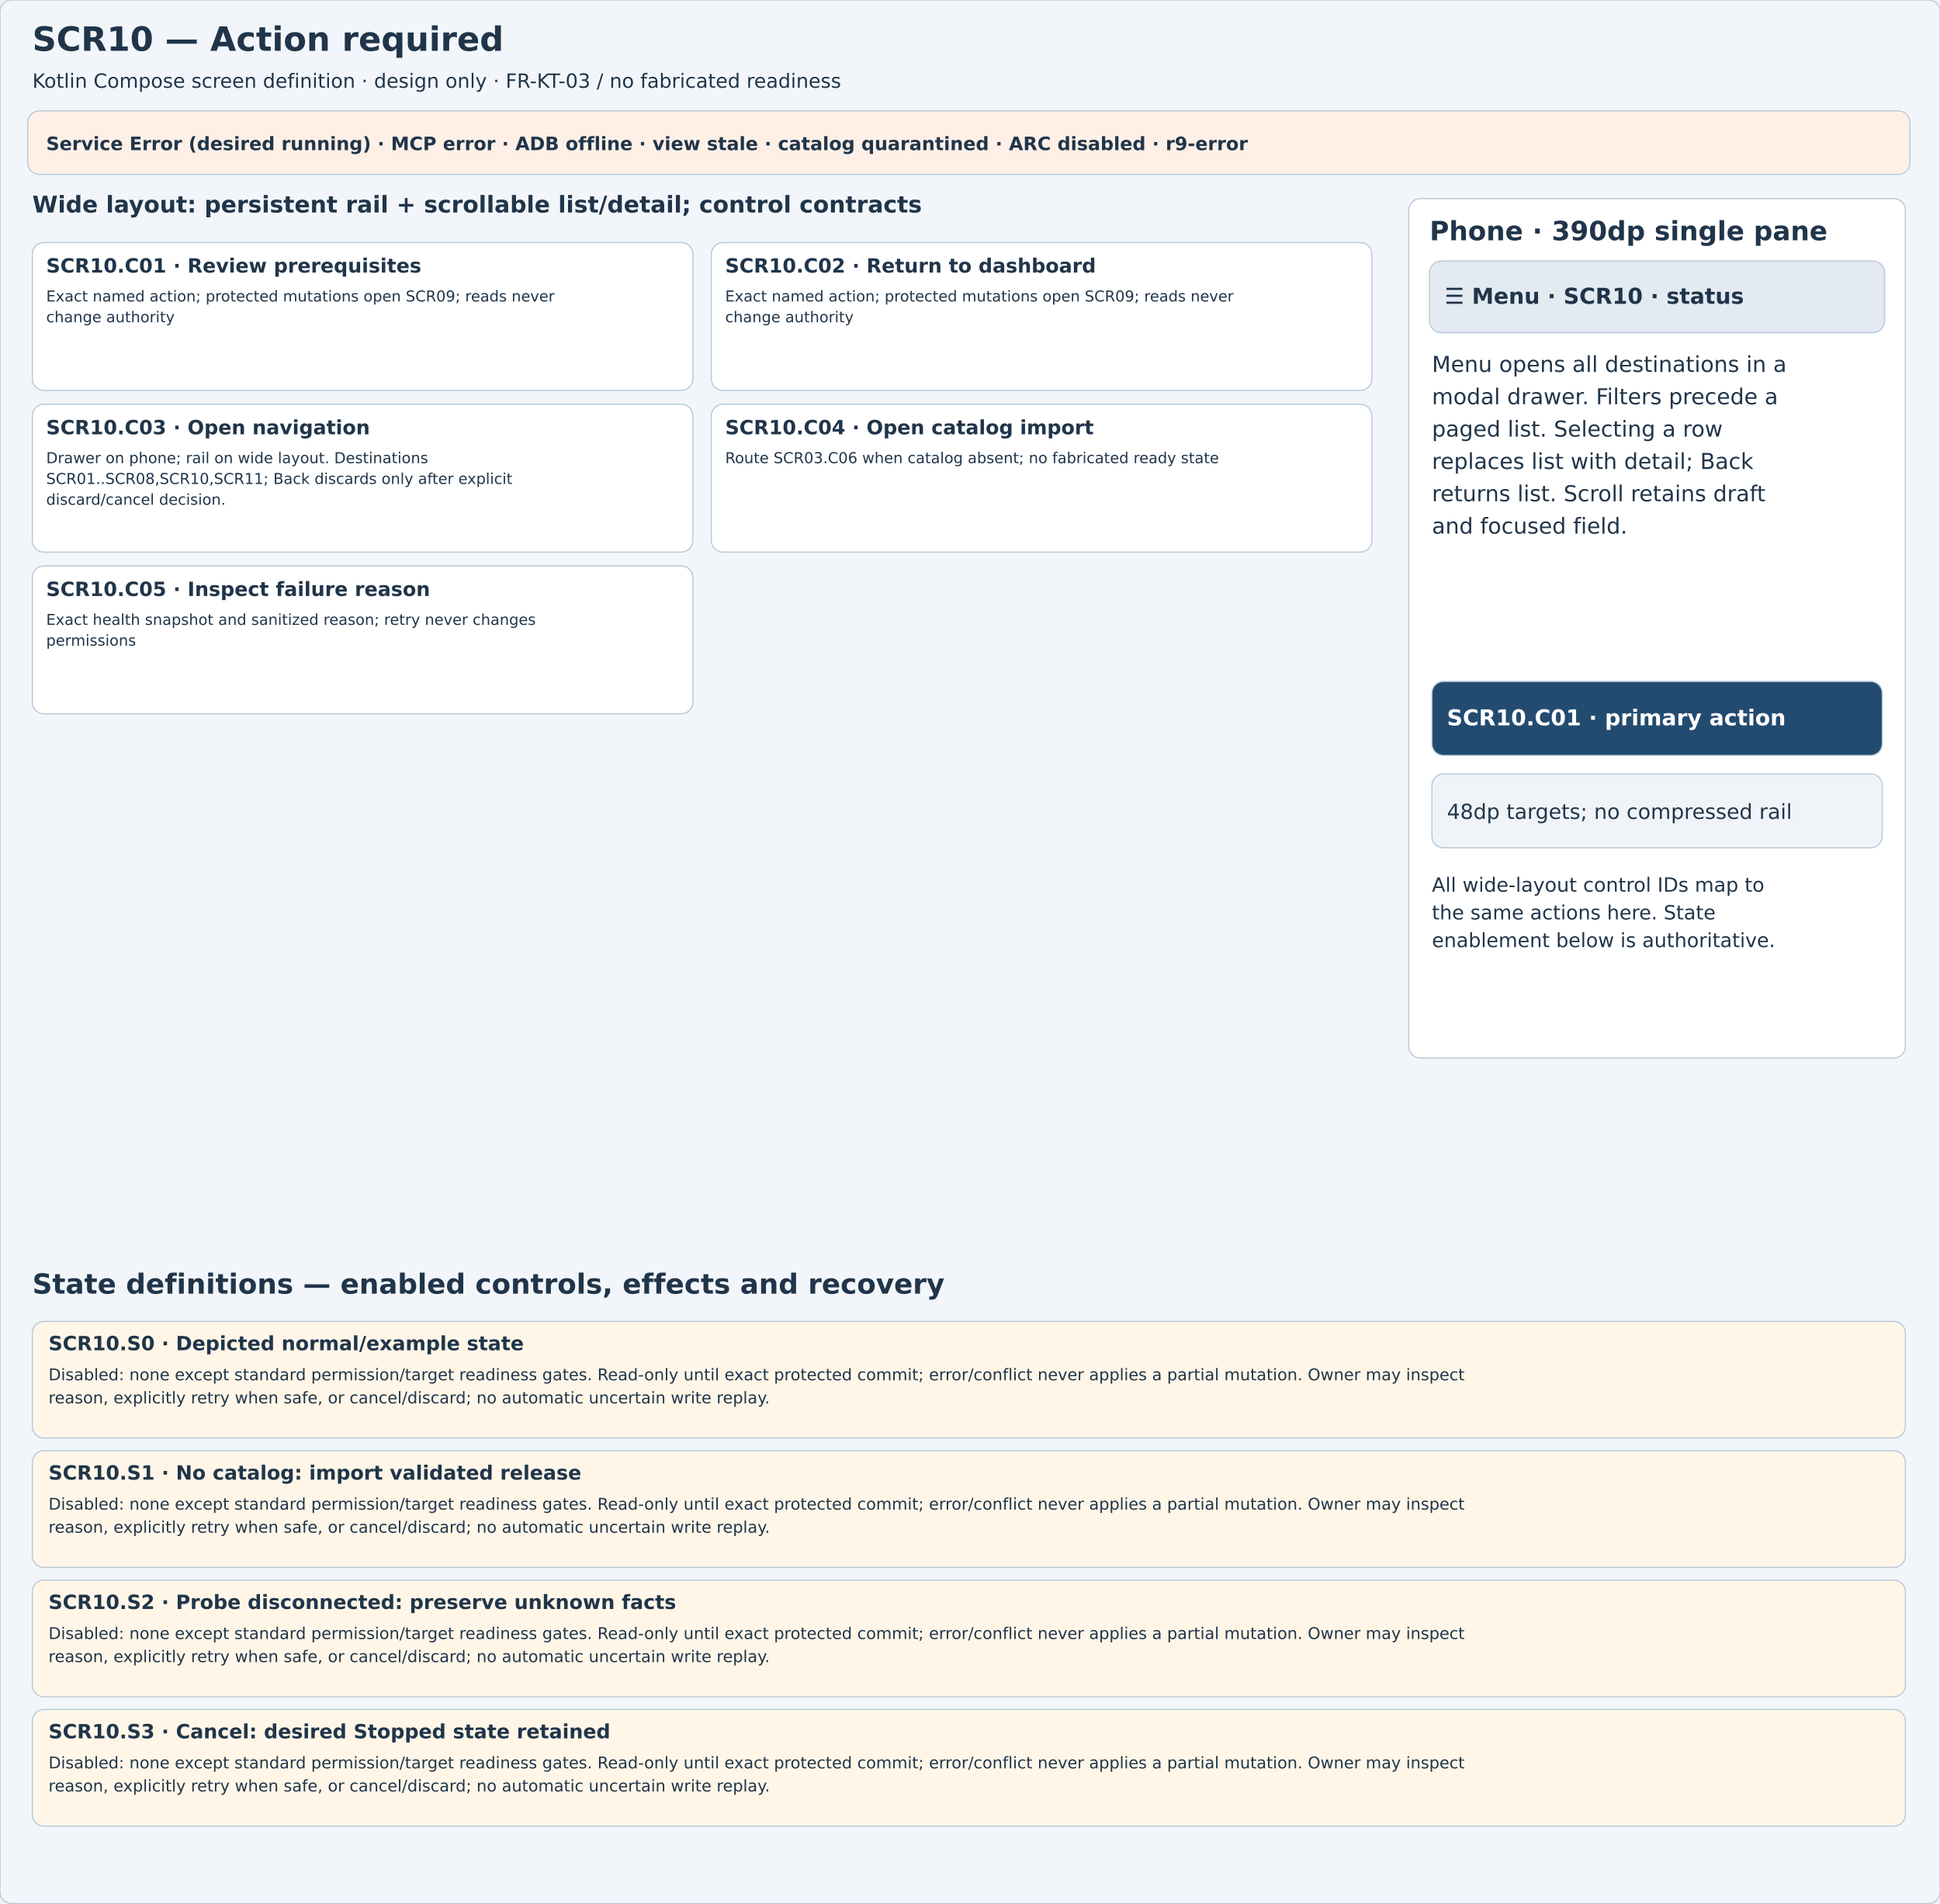
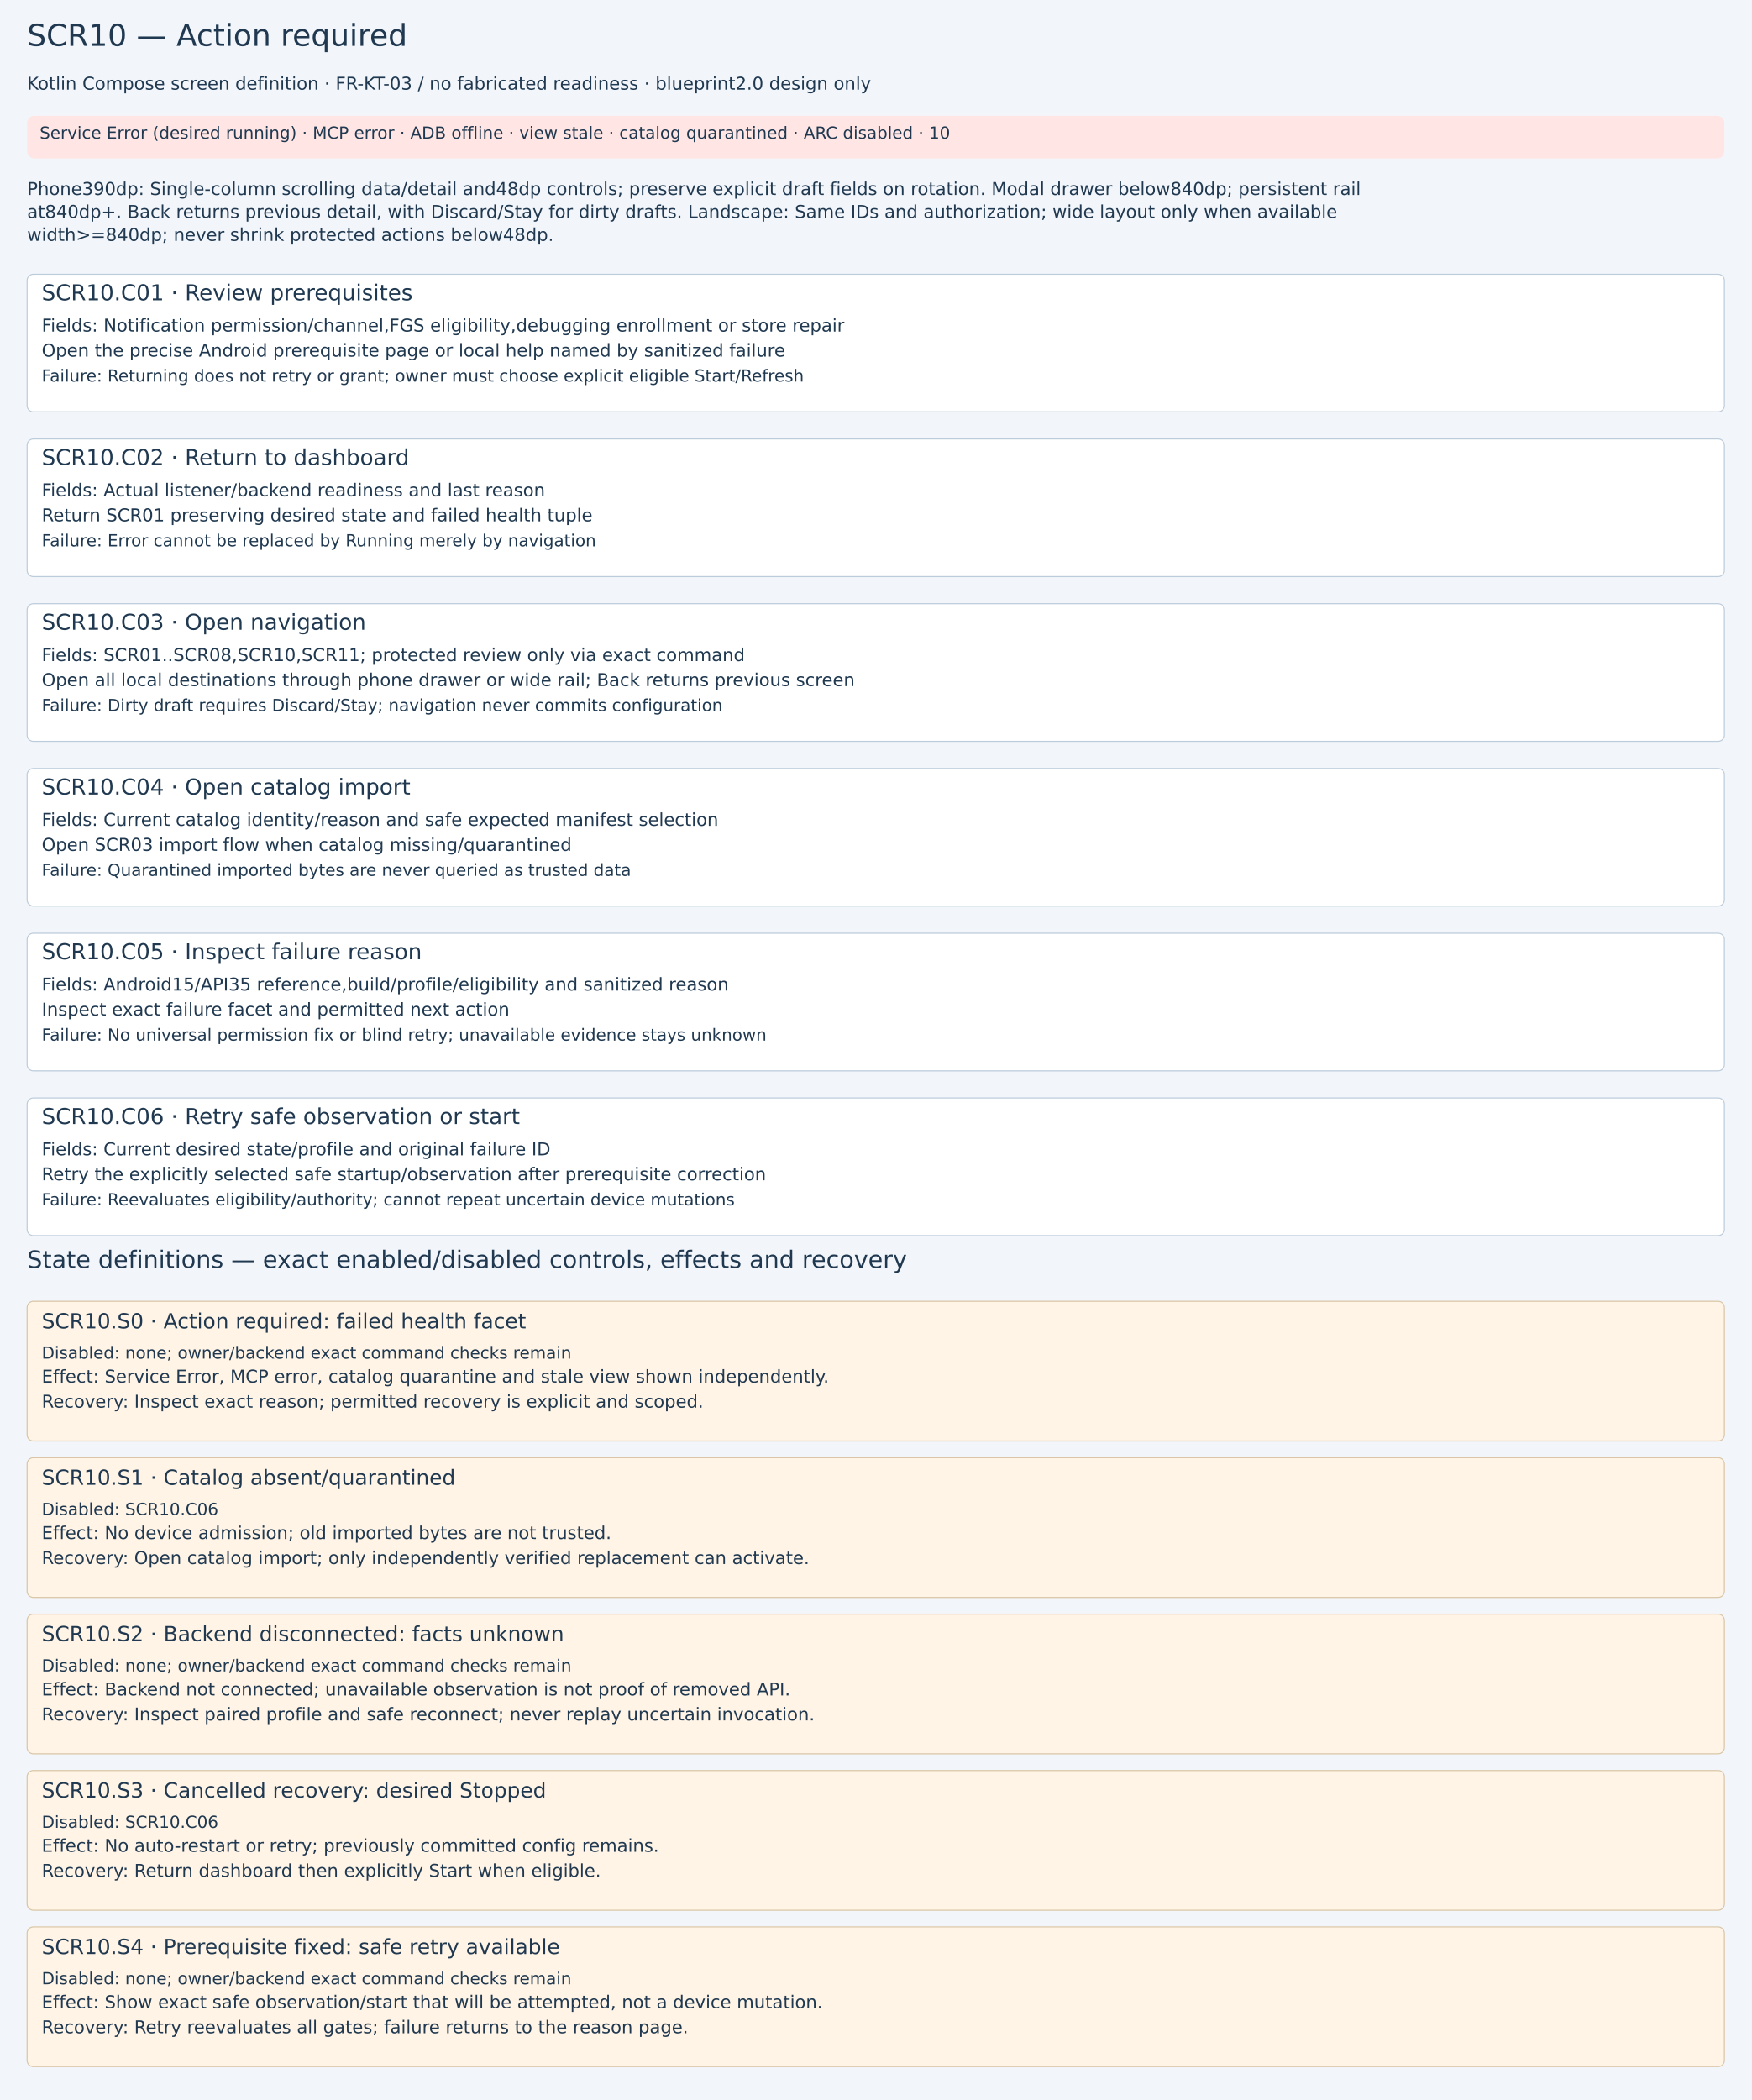
- <svg xmlns="http://www.w3.org/2000/svg" width="1680" height="1648" viewBox="0 0 1680 1648" role="img">
+ <svg xmlns="http://www.w3.org/2000/svg" width="1680" height="2014" viewBox="0 0 1680 2014" role="img">
+   <rect width="100%" height="100%" fill="#f2f6fb" />
  <g font-family="DejaVu Sans, sans-serif">
-     <rect x="0" y="0" width="1680" height="1648" rx="10" fill="#f2f6fa" stroke="#b8c9d8" />
-     <text x="28" y="44" font-size="29" font-weight="700" fill="#20354a">SCR10 — Action required</text>
-     <text x="28" y="76" font-size="17" font-weight="400" fill="#20354a">Kotlin Compose screen definition · design only · FR-KT-03 / no fabricated readiness</text>
+     <text x="26" y="44" font-size="29" fill="#203950">SCR10 — Action required</text>
+     <text x="26" y="86" font-size="17" fill="#203950">Kotlin Compose screen definition · FR-KT-03 / no fabricated readiness · blueprint2.0 design only</text>
    <g data-status-id="SCR10.STATUS">
-       <rect x="24" y="96" width="1630" height="55" rx="10" fill="#fff0e7" stroke="#b8c9d8" />
-       <text x="40" y="130" font-size="16" font-weight="700" fill="#20354a">Service Error (desired running) · MCP error · ADB offline · view stale · catalog quarantined · ARC disabled · r9-error</text>
+       <rect x="26" y="111" width="1628" height="41" rx="7" fill="#ffe6e4" />
+       <text x="38" y="133" font-size="16" fill="#203950">Service Error (desired running) · MCP error · ADB offline · view stale · catalog quarantined · ARC disabled · 10</text>
    </g>
-     <text x="28" y="184" font-size="20" font-weight="700" fill="#20354a">Wide layout: persistent rail + scrollable list/detail; control contracts</text>
-     <g data-control-id="SCR10.C01" data-kind="action">
-       <rect x="28" y="210" width="572" height="128" rx="10" fill="#fff" stroke="#b8c9d8" />
-       <text x="40" y="236" font-size="17" font-weight="700" fill="#20354a">SCR10.C01 · Review prerequisites</text>
-       <text x="40" y="261" font-size="13" font-weight="400" fill="#20354a">Exact named action; protected mutations open SCR09; reads never</text>
-       <text x="40" y="279" font-size="13" font-weight="400" fill="#20354a">change authority</text>
+     <text x="26" y="187" font-size="17" fill="#203950">Phone390dp: Single-column scrolling data/detail and48dp controls; preserve explicit draft fields on rotation. Modal drawer below840dp; persistent rail</text>
+     <text x="26" y="209" font-size="17" fill="#203950">at840dp+. Back returns previous detail, with Discard/Stay for dirty drafts. Landscape: Same IDs and authorization; wide layout only when available</text>
+     <text x="26" y="231" font-size="17" fill="#203950">width&gt;=840dp; never shrink protected actions below48dp.</text>
+     <g data-control-id="SCR10.C01">
+       <rect x="26" y="263" width="1628" height="132" fill="#ffffff" stroke="#bdccdb" rx="6" />
+       <text x="40" y="288" font-size="21" fill="#203950">SCR10.C01 · Review prerequisites</text>
+       <text x="40" y="318" font-size="17" fill="#203950">Fields: Notification permission/channel,FGS eligibility,debugging enrollment or store repair</text>
+       <text x="40" y="342" font-size="17" fill="#203950">Open the precise Android prerequisite page or local help named by sanitized failure</text>
+       <text x="40" y="366" font-size="16" fill="#203950">Failure: Returning does not retry or grant; owner must choose explicit eligible Start/Refresh</text>
    </g>
-     <g data-control-id="SCR10.C02" data-kind="action">
-       <rect x="616" y="210" width="572" height="128" rx="10" fill="#fff" stroke="#b8c9d8" />
-       <text x="628" y="236" font-size="17" font-weight="700" fill="#20354a">SCR10.C02 · Return to dashboard</text>
-       <text x="628" y="261" font-size="13" font-weight="400" fill="#20354a">Exact named action; protected mutations open SCR09; reads never</text>
-       <text x="628" y="279" font-size="13" font-weight="400" fill="#20354a">change authority</text>
+     <g data-control-id="SCR10.C02">
+       <rect x="26" y="421" width="1628" height="132" fill="#ffffff" stroke="#bdccdb" rx="6" />
+       <text x="40" y="446" font-size="21" fill="#203950">SCR10.C02 · Return to dashboard</text>
+       <text x="40" y="476" font-size="17" fill="#203950">Fields: Actual listener/backend readiness and last reason</text>
+       <text x="40" y="500" font-size="17" fill="#203950">Return SCR01 preserving desired state and failed health tuple</text>
+       <text x="40" y="524" font-size="16" fill="#203950">Failure: Error cannot be replaced by Running merely by navigation</text>
    </g>
-     <g data-control-id="SCR10.C03" data-kind="navigation">
-       <rect x="28" y="350" width="572" height="128" rx="10" fill="#fff" stroke="#b8c9d8" />
-       <text x="40" y="376" font-size="17" font-weight="700" fill="#20354a">SCR10.C03 · Open navigation</text>
-       <text x="40" y="401" font-size="13" font-weight="400" fill="#20354a">Drawer on phone; rail on wide layout. Destinations</text>
-       <text x="40" y="419" font-size="13" font-weight="400" fill="#20354a">SCR01..SCR08,SCR10,SCR11; Back discards only after explicit</text>
-       <text x="40" y="437" font-size="13" font-weight="400" fill="#20354a">discard/cancel decision.</text>
+     <g data-control-id="SCR10.C03">
+       <rect x="26" y="579" width="1628" height="132" fill="#ffffff" stroke="#bdccdb" rx="6" />
+       <text x="40" y="604" font-size="21" fill="#203950">SCR10.C03 · Open navigation</text>
+       <text x="40" y="634" font-size="17" fill="#203950">Fields: SCR01..SCR08,SCR10,SCR11; protected review only via exact command</text>
+       <text x="40" y="658" font-size="17" fill="#203950">Open all local destinations through phone drawer or wide rail; Back returns previous screen</text>
+       <text x="40" y="682" font-size="16" fill="#203950">Failure: Dirty draft requires Discard/Stay; navigation never commits configuration</text>
    </g>
-     <g data-control-id="SCR10.C04" data-kind="navigation">
-       <rect x="616" y="350" width="572" height="128" rx="10" fill="#fff" stroke="#b8c9d8" />
-       <text x="628" y="376" font-size="17" font-weight="700" fill="#20354a">SCR10.C04 · Open catalog import</text>
-       <text x="628" y="401" font-size="13" font-weight="400" fill="#20354a">Route SCR03.C06 when catalog absent; no fabricated ready state</text>
+     <g data-control-id="SCR10.C04">
+       <rect x="26" y="737" width="1628" height="132" fill="#ffffff" stroke="#bdccdb" rx="6" />
+       <text x="40" y="762" font-size="21" fill="#203950">SCR10.C04 · Open catalog import</text>
+       <text x="40" y="792" font-size="17" fill="#203950">Fields: Current catalog identity/reason and safe expected manifest selection</text>
+       <text x="40" y="816" font-size="17" fill="#203950">Open SCR03 import flow when catalog missing/quarantined</text>
+       <text x="40" y="840" font-size="16" fill="#203950">Failure: Quarantined imported bytes are never queried as trusted data</text>
    </g>
-     <g data-control-id="SCR10.C05" data-kind="read">
-       <rect x="28" y="490" width="572" height="128" rx="10" fill="#fff" stroke="#b8c9d8" />
-       <text x="40" y="516" font-size="17" font-weight="700" fill="#20354a">SCR10.C05 · Inspect failure reason</text>
-       <text x="40" y="541" font-size="13" font-weight="400" fill="#20354a">Exact health snapshot and sanitized reason; retry never changes</text>
-       <text x="40" y="559" font-size="13" font-weight="400" fill="#20354a">permissions</text>
+     <g data-control-id="SCR10.C05">
+       <rect x="26" y="895" width="1628" height="132" fill="#ffffff" stroke="#bdccdb" rx="6" />
+       <text x="40" y="920" font-size="21" fill="#203950">SCR10.C05 · Inspect failure reason</text>
+       <text x="40" y="950" font-size="17" fill="#203950">Fields: Android15/API35 reference,build/profile/eligibility and sanitized reason</text>
+       <text x="40" y="974" font-size="17" fill="#203950">Inspect exact failure facet and permitted next action</text>
+       <text x="40" y="998" font-size="16" fill="#203950">Failure: No universal permission fix or blind retry; unavailable evidence stays unknown</text>
    </g>
-     <rect x="1220" y="172" width="430" height="744" rx="10" fill="#fff" stroke="#b8c9d8" />
-     <text x="1238" y="208" font-size="23" font-weight="700" fill="#20354a">Phone · 390dp single pane</text>
-     <rect x="1238" y="226" width="394" height="62" rx="10" fill="#e3eaf1" stroke="#b8c9d8" />
-     <text x="1251" y="263" font-size="19" font-weight="700" fill="#20354a">☰ Menu · SCR10 · status</text>
-     <text x="1240" y="322" font-size="19" font-weight="400" fill="#20354a">Menu opens all destinations in a</text>
-     <text x="1240" y="350" font-size="19" font-weight="400" fill="#20354a">modal drawer. Filters precede a</text>
-     <text x="1240" y="378" font-size="19" font-weight="400" fill="#20354a">paged list. Selecting a row</text>
-     <text x="1240" y="406" font-size="19" font-weight="400" fill="#20354a">replaces list with detail; Back</text>
-     <text x="1240" y="434" font-size="19" font-weight="400" fill="#20354a">returns list. Scroll retains draft</text>
-     <text x="1240" y="462" font-size="19" font-weight="400" fill="#20354a">and focused field.</text>
-     <rect x="1240" y="590" width="390" height="64" rx="10" fill="#234b70" stroke="#b8c9d8" />
-     <text x="1253" y="628" font-size="19" font-weight="700" fill="#fff">SCR10.C01 · primary action</text>
-     <rect x="1240" y="670" width="390" height="64" rx="10" fill="#f0f4f8" stroke="#b8c9d8" />
-     <text x="1253" y="709" font-size="18" font-weight="400" fill="#20354a">48dp targets; no compressed rail</text>
-     <text x="1240" y="772" font-size="17" font-weight="400" fill="#20354a">All wide-layout control IDs map to</text>
-     <text x="1240" y="796" font-size="17" font-weight="400" fill="#20354a">the same actions here. State</text>
-     <text x="1240" y="820" font-size="17" font-weight="400" fill="#20354a">enablement below is authoritative.</text>
-     <text x="28" y="1120" font-size="24" font-weight="700" fill="#20354a">State definitions — enabled controls, effects and recovery</text>
+     <g data-control-id="SCR10.C06">
+       <rect x="26" y="1053" width="1628" height="132" fill="#ffffff" stroke="#bdccdb" rx="6" />
+       <text x="40" y="1078" font-size="21" fill="#203950">SCR10.C06 · Retry safe observation or start</text>
+       <text x="40" y="1108" font-size="17" fill="#203950">Fields: Current desired state/profile and original failure ID</text>
+       <text x="40" y="1132" font-size="17" fill="#203950">Retry the explicitly selected safe startup/observation after prerequisite correction</text>
+       <text x="40" y="1156" font-size="16" fill="#203950">Failure: Reevaluates eligibility/authority; cannot repeat uncertain device mutations</text>
+     </g>
+     <text x="26" y="1216" font-size="23" fill="#203950">State definitions — exact enabled/disabled controls, effects and recovery</text>
    <g data-state-id="SCR10.S0">
-       <rect x="28" y="1144" width="1622" height="101" rx="10" fill="#fff6e8" stroke="#b8c9d8" />
-       <text x="42" y="1169" font-size="17" font-weight="700" fill="#20354a">SCR10.S0 · Depicted normal/example state</text>
-       <text x="42" y="1195" font-size="14" font-weight="400" fill="#20354a">Disabled: none except standard permission/target readiness gates. Read-only until exact protected commit; error/conflict never applies a partial mutation. Owner may inspect</text>
-       <text x="42" y="1215" font-size="14" font-weight="400" fill="#20354a">reason, explicitly retry when safe, or cancel/discard; no automatic uncertain write replay.</text>
+       <rect x="26" y="1248" width="1628" height="134" rx="6" fill="#fff4e6" stroke="#dac6a6" />
+       <text x="40" y="1274" font-size="20" fill="#203950">SCR10.S0 · Action required: failed health facet</text>
+       <text x="40" y="1303" font-size="16" fill="#203950">Disabled: none; owner/backend exact command checks remain</text>
+       <text x="40" y="1326" font-size="17" fill="#203950">Effect: Service Error, MCP error, catalog quarantine and stale view shown independently.</text>
+       <text x="40" y="1350" font-size="17" fill="#203950">Recovery: Inspect exact reason; permitted recovery is explicit and scoped.</text>
    </g>
    <g data-state-id="SCR10.S1">
-       <rect x="28" y="1256" width="1622" height="101" rx="10" fill="#fff6e8" stroke="#b8c9d8" />
-       <text x="42" y="1281" font-size="17" font-weight="700" fill="#20354a">SCR10.S1 · No catalog: import validated release</text>
-       <text x="42" y="1307" font-size="14" font-weight="400" fill="#20354a">Disabled: none except standard permission/target readiness gates. Read-only until exact protected commit; error/conflict never applies a partial mutation. Owner may inspect</text>
-       <text x="42" y="1327" font-size="14" font-weight="400" fill="#20354a">reason, explicitly retry when safe, or cancel/discard; no automatic uncertain write replay.</text>
+       <rect x="26" y="1398" width="1628" height="134" rx="6" fill="#fff4e6" stroke="#dac6a6" />
+       <text x="40" y="1424" font-size="20" fill="#203950">SCR10.S1 · Catalog absent/quarantined</text>
+       <text x="40" y="1453" font-size="16" fill="#203950">Disabled: SCR10.C06</text>
+       <text x="40" y="1476" font-size="17" fill="#203950">Effect: No device admission; old imported bytes are not trusted.</text>
+       <text x="40" y="1500" font-size="17" fill="#203950">Recovery: Open catalog import; only independently verified replacement can activate.</text>
    </g>
    <g data-state-id="SCR10.S2">
-       <rect x="28" y="1368" width="1622" height="101" rx="10" fill="#fff6e8" stroke="#b8c9d8" />
-       <text x="42" y="1393" font-size="17" font-weight="700" fill="#20354a">SCR10.S2 · Probe disconnected: preserve unknown facts</text>
-       <text x="42" y="1419" font-size="14" font-weight="400" fill="#20354a">Disabled: none except standard permission/target readiness gates. Read-only until exact protected commit; error/conflict never applies a partial mutation. Owner may inspect</text>
-       <text x="42" y="1439" font-size="14" font-weight="400" fill="#20354a">reason, explicitly retry when safe, or cancel/discard; no automatic uncertain write replay.</text>
+       <rect x="26" y="1548" width="1628" height="134" rx="6" fill="#fff4e6" stroke="#dac6a6" />
+       <text x="40" y="1574" font-size="20" fill="#203950">SCR10.S2 · Backend disconnected: facts unknown</text>
+       <text x="40" y="1603" font-size="16" fill="#203950">Disabled: none; owner/backend exact command checks remain</text>
+       <text x="40" y="1626" font-size="17" fill="#203950">Effect: Backend not connected; unavailable observation is not proof of removed API.</text>
+       <text x="40" y="1650" font-size="17" fill="#203950">Recovery: Inspect paired profile and safe reconnect; never replay uncertain invocation.</text>
    </g>
    <g data-state-id="SCR10.S3">
-       <rect x="28" y="1480" width="1622" height="101" rx="10" fill="#fff6e8" stroke="#b8c9d8" />
-       <text x="42" y="1505" font-size="17" font-weight="700" fill="#20354a">SCR10.S3 · Cancel: desired Stopped state retained</text>
-       <text x="42" y="1531" font-size="14" font-weight="400" fill="#20354a">Disabled: none except standard permission/target readiness gates. Read-only until exact protected commit; error/conflict never applies a partial mutation. Owner may inspect</text>
-       <text x="42" y="1551" font-size="14" font-weight="400" fill="#20354a">reason, explicitly retry when safe, or cancel/discard; no automatic uncertain write replay.</text>
+       <rect x="26" y="1698" width="1628" height="134" rx="6" fill="#fff4e6" stroke="#dac6a6" />
+       <text x="40" y="1724" font-size="20" fill="#203950">SCR10.S3 · Cancelled recovery: desired Stopped</text>
+       <text x="40" y="1753" font-size="16" fill="#203950">Disabled: SCR10.C06</text>
+       <text x="40" y="1776" font-size="17" fill="#203950">Effect: No auto-restart or retry; previously committed config remains.</text>
+       <text x="40" y="1800" font-size="17" fill="#203950">Recovery: Return dashboard then explicitly Start when eligible.</text>
+     </g>
+     <g data-state-id="SCR10.S4">
+       <rect x="26" y="1848" width="1628" height="134" rx="6" fill="#fff4e6" stroke="#dac6a6" />
+       <text x="40" y="1874" font-size="20" fill="#203950">SCR10.S4 · Prerequisite fixed: safe retry available</text>
+       <text x="40" y="1903" font-size="16" fill="#203950">Disabled: none; owner/backend exact command checks remain</text>
+       <text x="40" y="1926" font-size="17" fill="#203950">Effect: Show exact safe observation/start that will be attempted, not a device mutation.</text>
+       <text x="40" y="1950" font-size="17" fill="#203950">Recovery: Retry reevaluates all gates; failure returns to the reason page.</text>
    </g>
  </g>
</svg>
